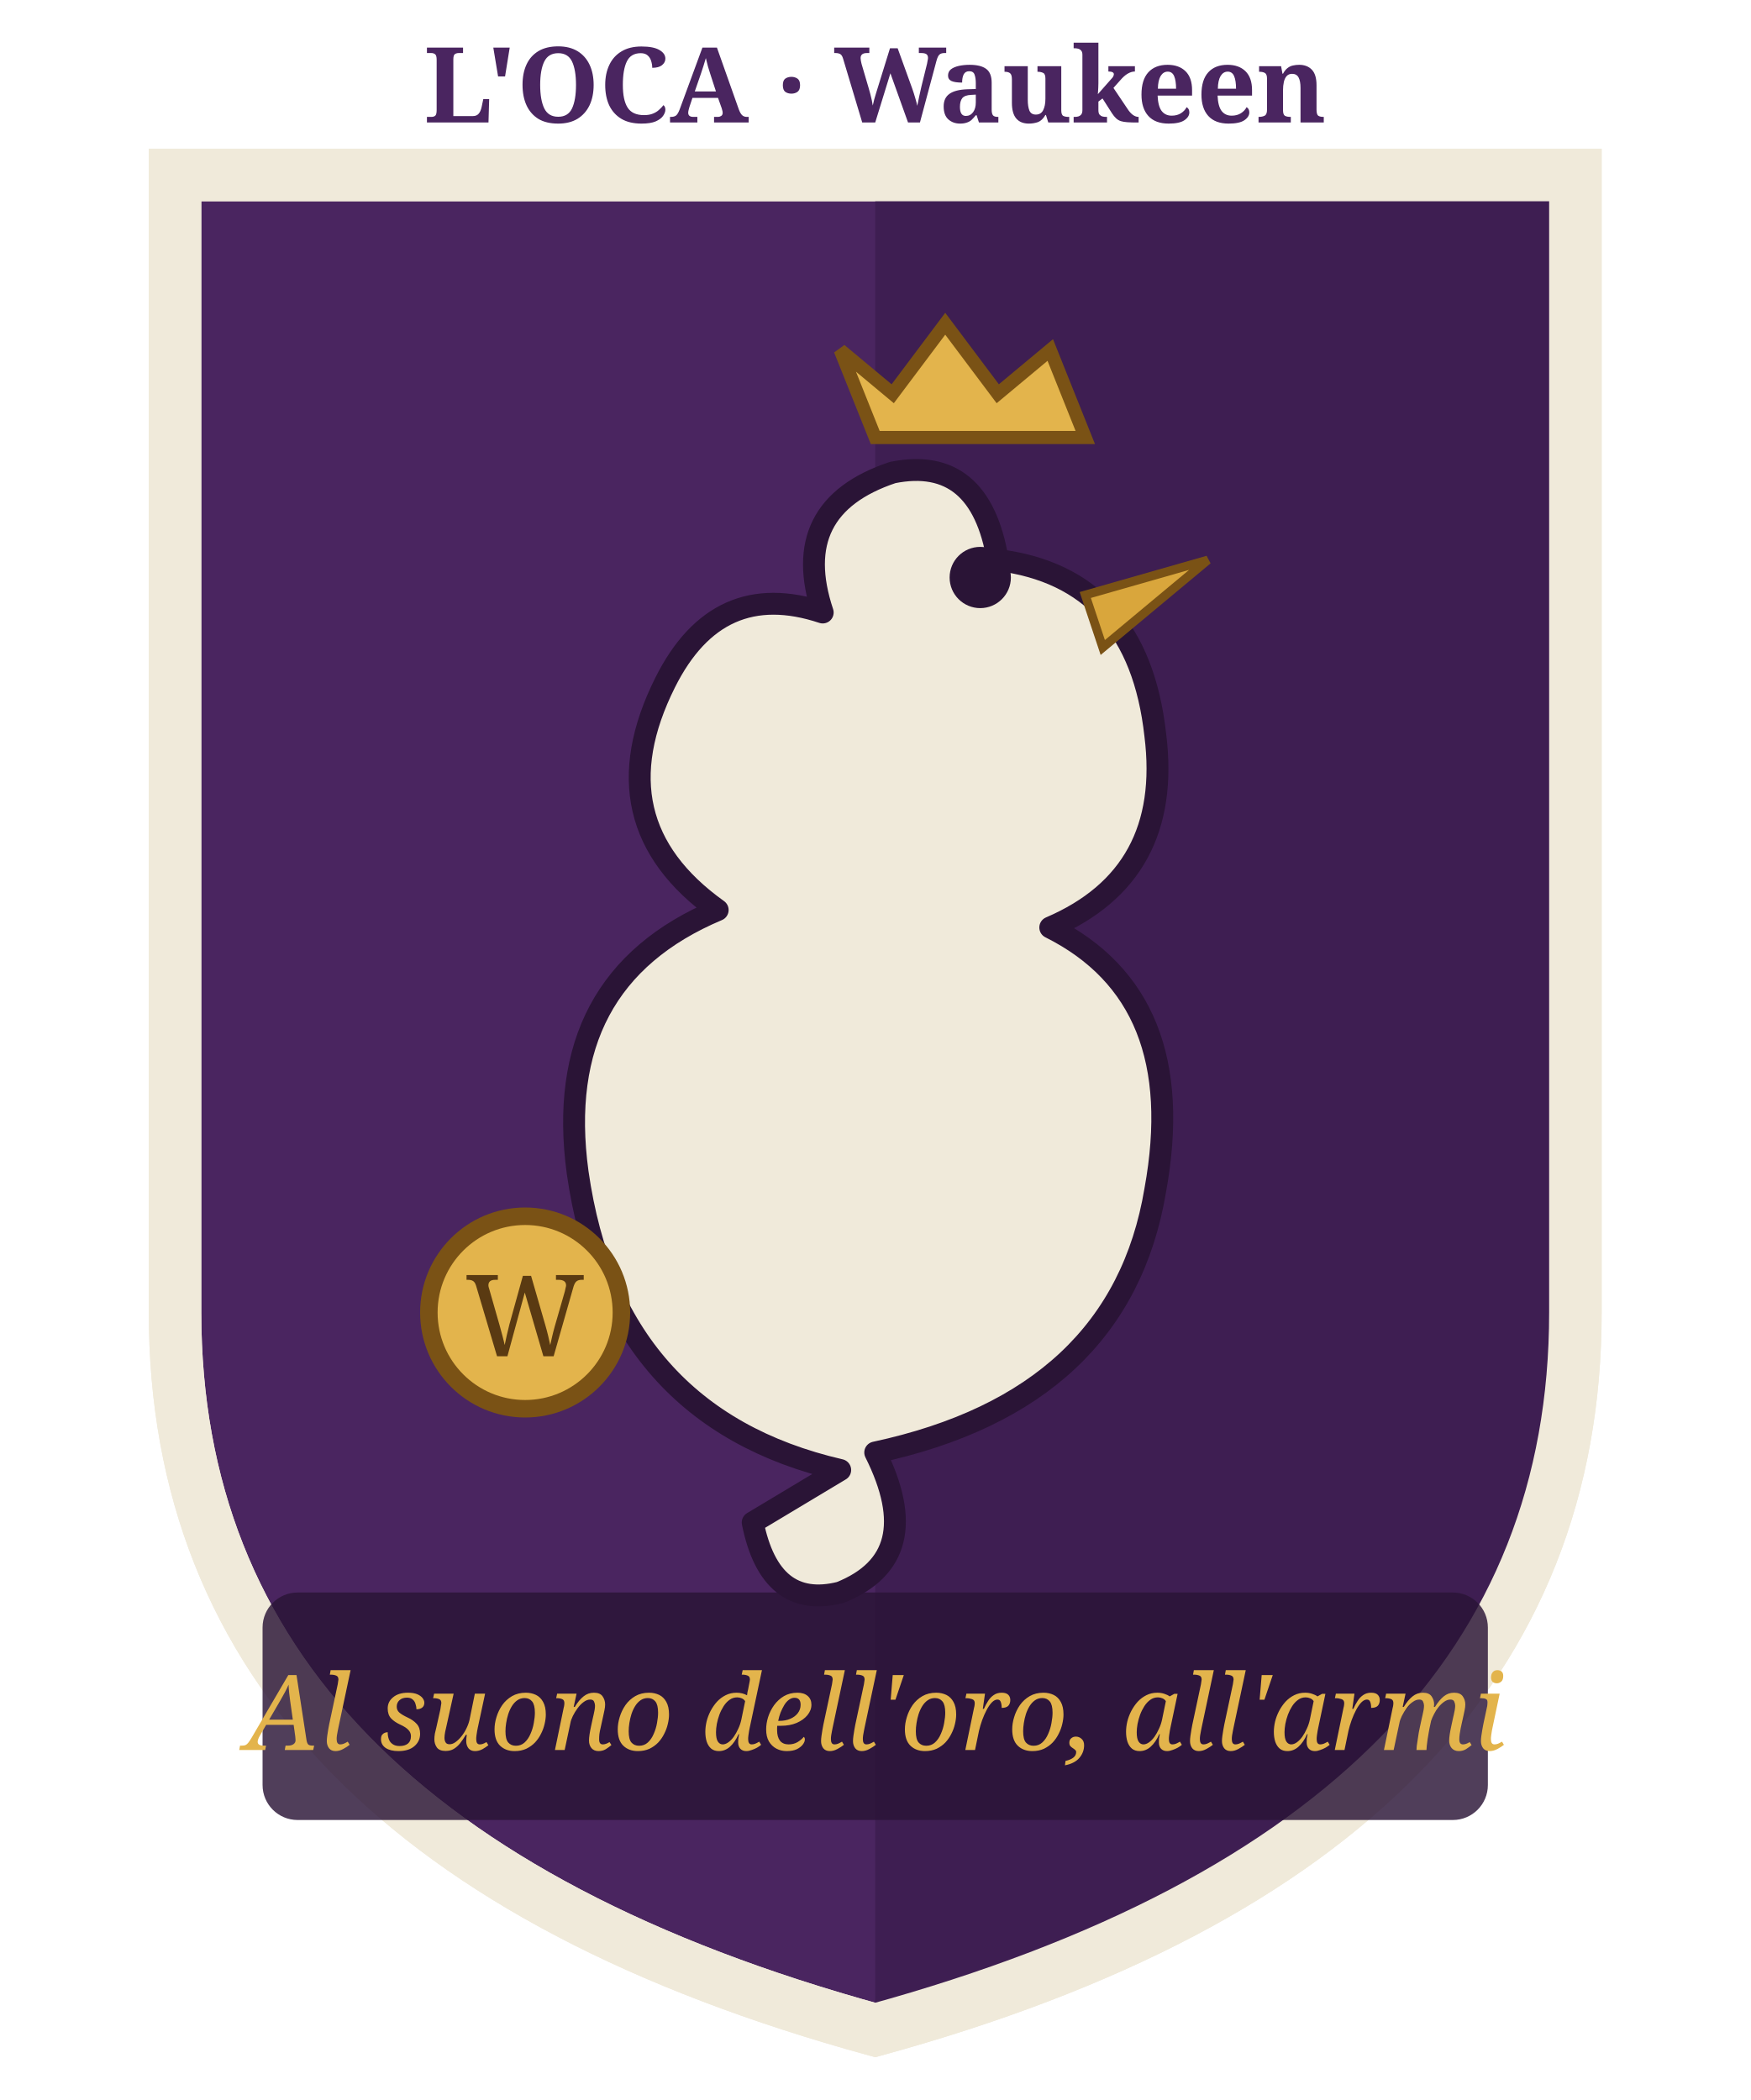
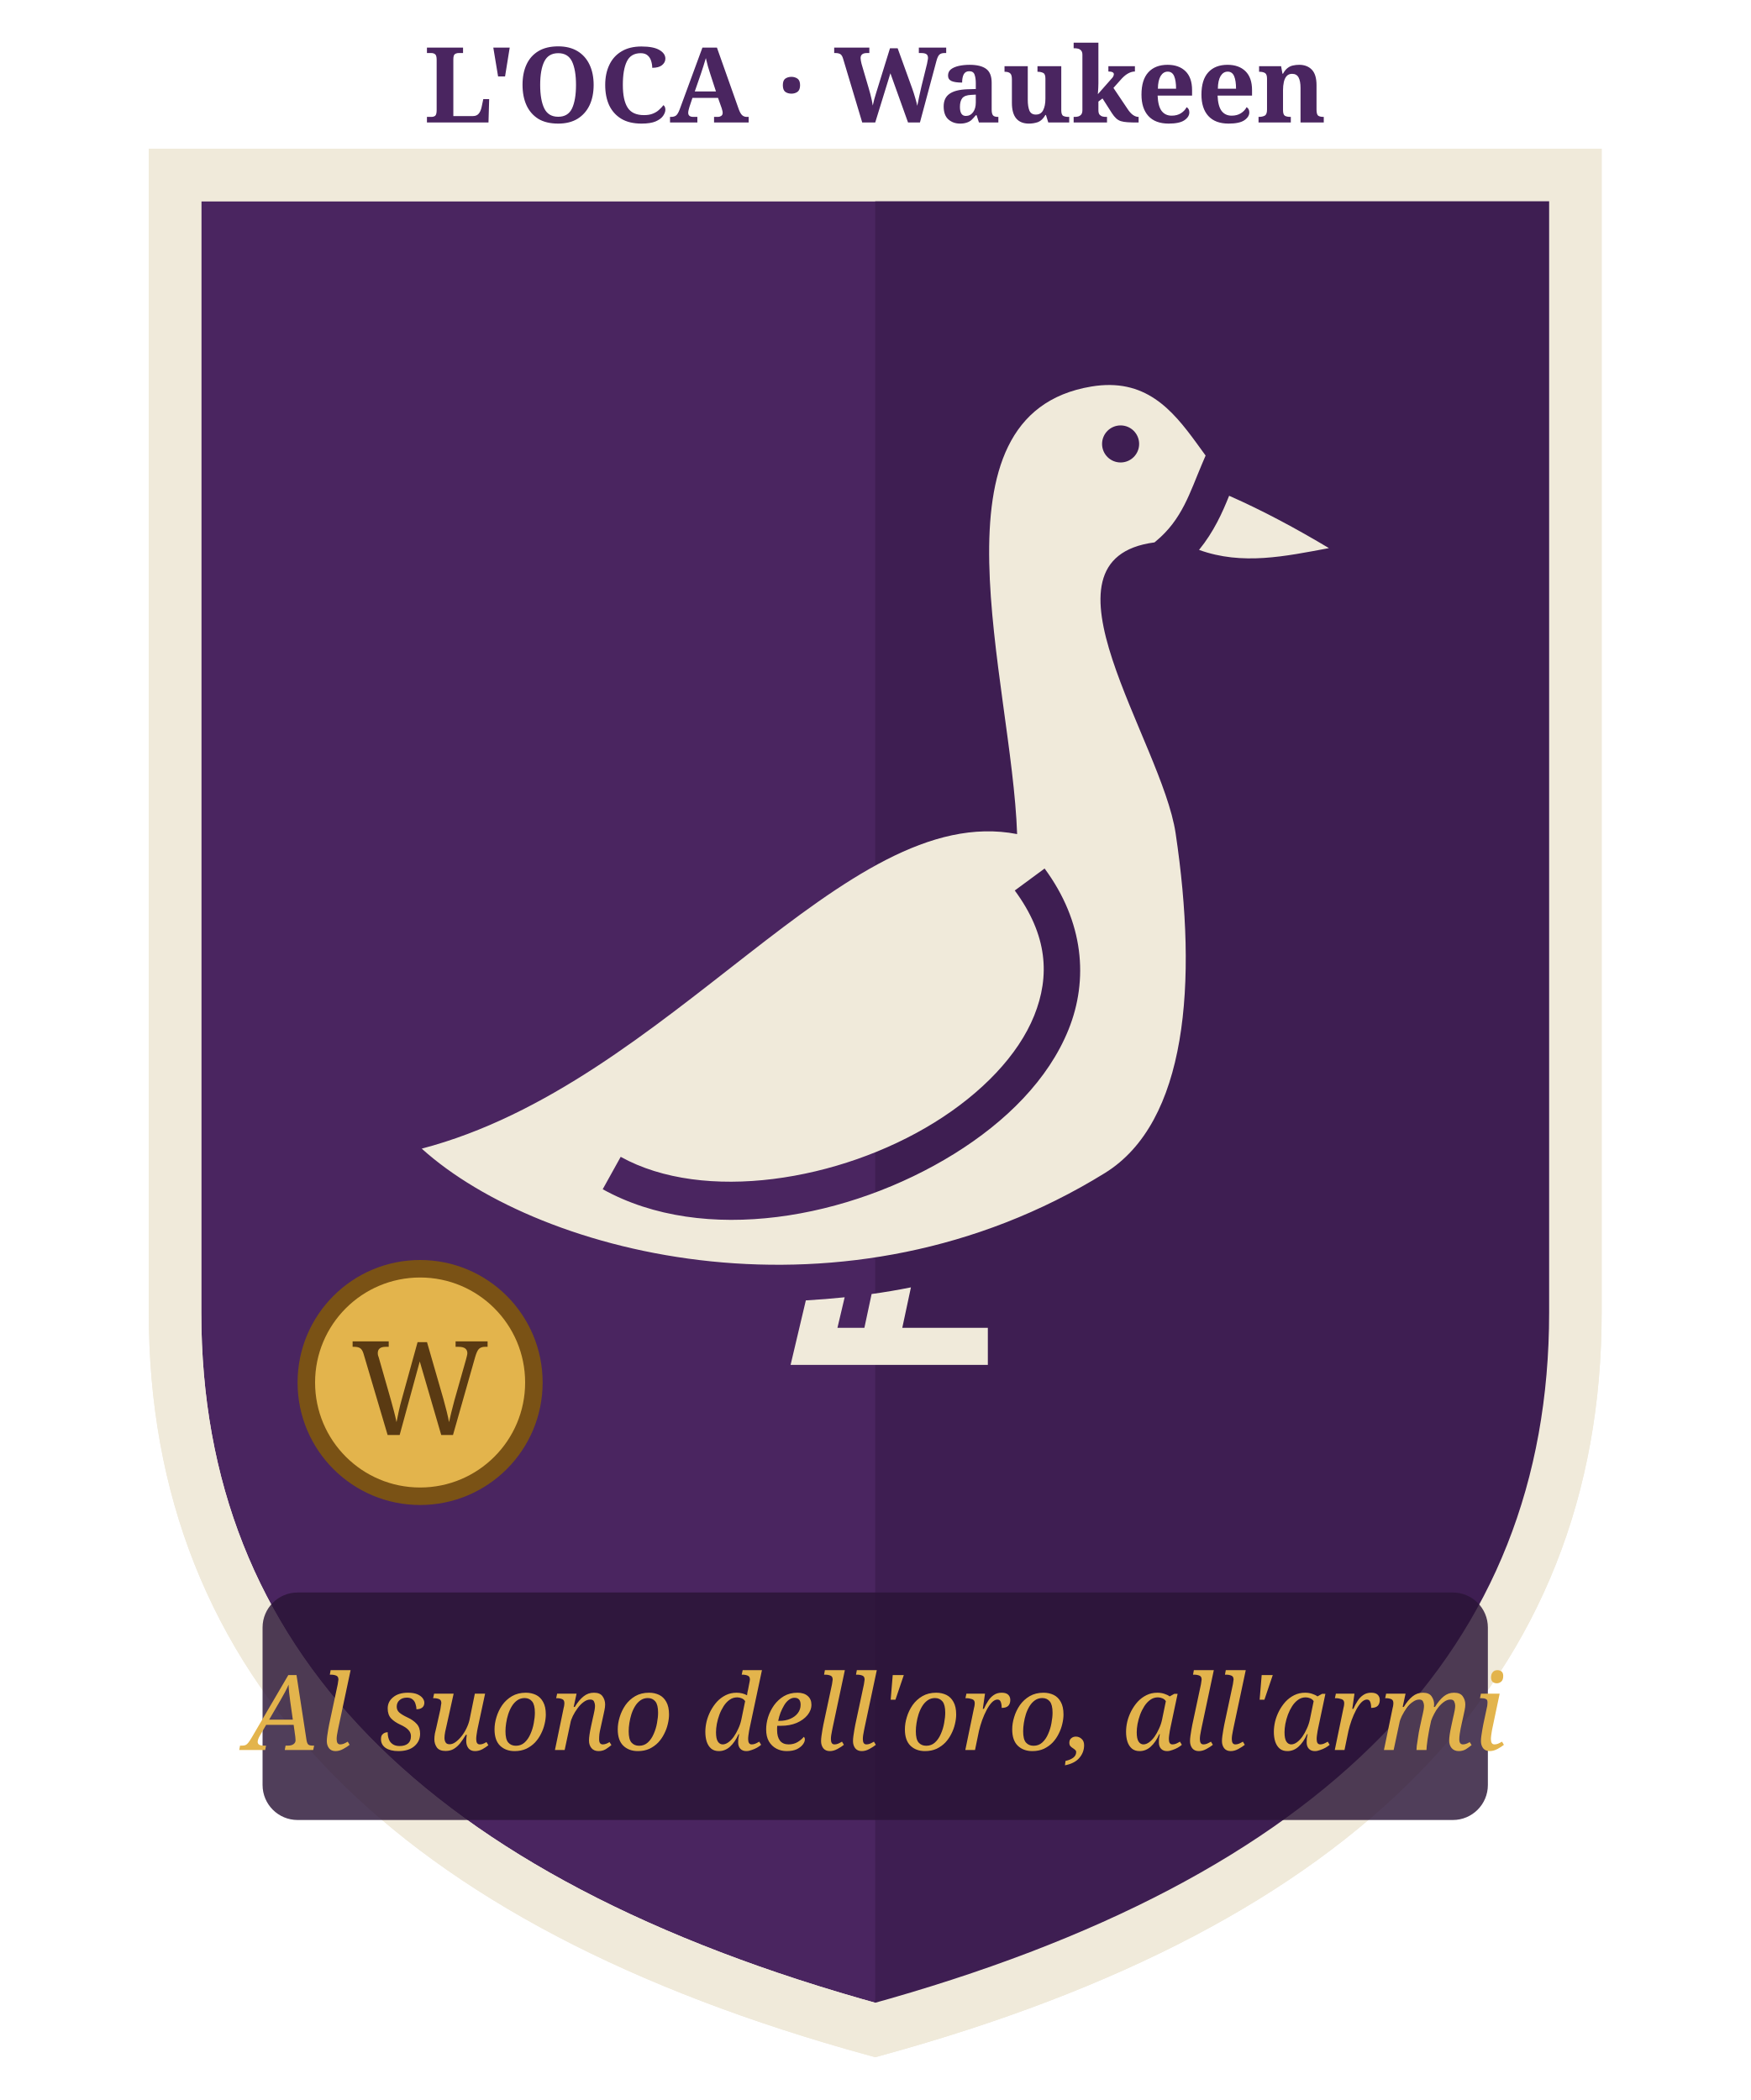
<svg xmlns="http://www.w3.org/2000/svg" viewBox="0 0 200 240" width="200" height="240" role="img" aria-label="Stemma Contrada dell'Oca — distretto The Golden Plume">
  <defs>
    <clipPath id="g1">
      <path d="M20 20 H180 V150 Q180 210 100 232 Q20 210 20 150 Z" />
    </clipPath>
  </defs>
  <path d="M20 20 H180 V150 Q180 210 100 232 Q20 210 20 150 Z" fill="#4a2560" stroke="#f0eada" stroke-width="6" />
  <g clip-path="url(#g1)">
    <path d="M100 20 H180 V150 Q180 210 100 232 Z" fill="#3e1e52" />
-     <g stroke="#2a1436" stroke-width="2.5" stroke-linejoin="round" fill="#f0eada">
-       <path d="M96 168 q-26 -6 -30 -34 q-3 -22 16 -30 q-14 -10 -6 -26 q6 -12 18 -8 q-4 -12 8 -16 q10 -2 12 10 q16 2 18 20 q2 16 -12 22 q16 8 12 30 q-4 24 -32 30 q6 12 -4 16 q-8 2 -10 -8z" />
+     <g fill="#f0eada">
+       <g transform="translate(39.78 39.76) scale(0.23529)">
+         <path d="M370.019 18.023c-2.843-.035-5.859.197-9.075.73-81.664 13.54-38.657 142.295-36.095 217.397-84.163-16.327-168.007 121.048-289.118 152.787 58.086 52.473 206.05 89.6 331.739 11.85 39.804-24.622 45.26-92.014 34.343-165.049-6.703-44.845-71.755-133.176-10.269-141.266l.611-.504c12.884-10.608 16.606-23.842 22.522-37.699l1.699-3.976c-11.688-16.016-23.17-33.986-46.357-34.27zm5.08 19.625a9 9 0 0 1 9 9 9 9 0 0 1-9 9 9 9 0 0 1-9-9 9 9 0 0 1 9-9zm52.703 34.172c-3.28 8.167-7.411 17.45-14.612 26.293 21.035 7.63 41.929 3.078 63.079-.863-15.515-9.272-32.003-18.195-48.467-25.43zm-89.608 181.053c19.109 25.924 21.374 53.965 11.637 78.183-9.737 24.219-30.345 44.797-55.67 60.49-50.65 31.389-121.288 44.45-170.553 17.11l8.735-15.738c40.364 22.4 106.342 11.833 152.338-16.67 22.997-14.252 40.72-32.684 48.449-51.906 7.729-19.223 6.596-39.053-9.426-60.79l14.49-10.68zM273.28 456.322a332.68 332.68 0 0 1-19.095 3.232l-3.508 16.426h-13.084l3.508-14.842a400.208 400.208 0 0 1-18.852 1.506l-7.408 31.336h95.79v-18h-41.548l4.197-19.658z" />
+       </g>
    </g>
-     <circle cx="112" cy="66" r="3.5" fill="#2a1436" />
-     <path d="M124 68 l14 -4 l-12 10z" fill="#d9a63c" stroke="#7a5215" stroke-width="1" />
-     <path d="M100 50 h24 l-4 -10 -6 5 -6 -8 -6 8 -6 -5z" fill="#e3b44c" stroke="#7a5215" stroke-width="1.5" />
-     <circle cx="60" cy="150" r="11" fill="#e3b44c" stroke="#7a5215" stroke-width="2" />
-     <text x="60" y="155" font-family="Georgia,serif" font-size="13" text-anchor="middle" fill="#5a3a12">W</text>
+     <circle cx="48" cy="158" r="13" fill="#e3b44c" stroke="#7a5215" stroke-width="2" />
+     <text x="48" y="164" font-family="Georgia,serif" font-size="15" text-anchor="middle" fill="#5a3a12">W</text>
  </g>
  <path d="M20 20 H180 V150 Q180 210 100 232 Q20 210 20 150 Z" fill="none" stroke="#f0eada" stroke-width="6" />
  <rect x="30" y="182" width="140" height="26" rx="4" fill="#2a1436" opacity="0.82" />
  <text x="100" y="200" font-family="Georgia,serif" font-size="12" fill="#e3b44c" text-anchor="middle" font-style="italic">Al suono dell'oro, all'armi</text>
  <text x="100" y="14" font-family="Georgia,serif" font-size="12" fill="#4a2560" text-anchor="middle" font-weight="bold">L'OCA · Waukeen</text>
</svg>
